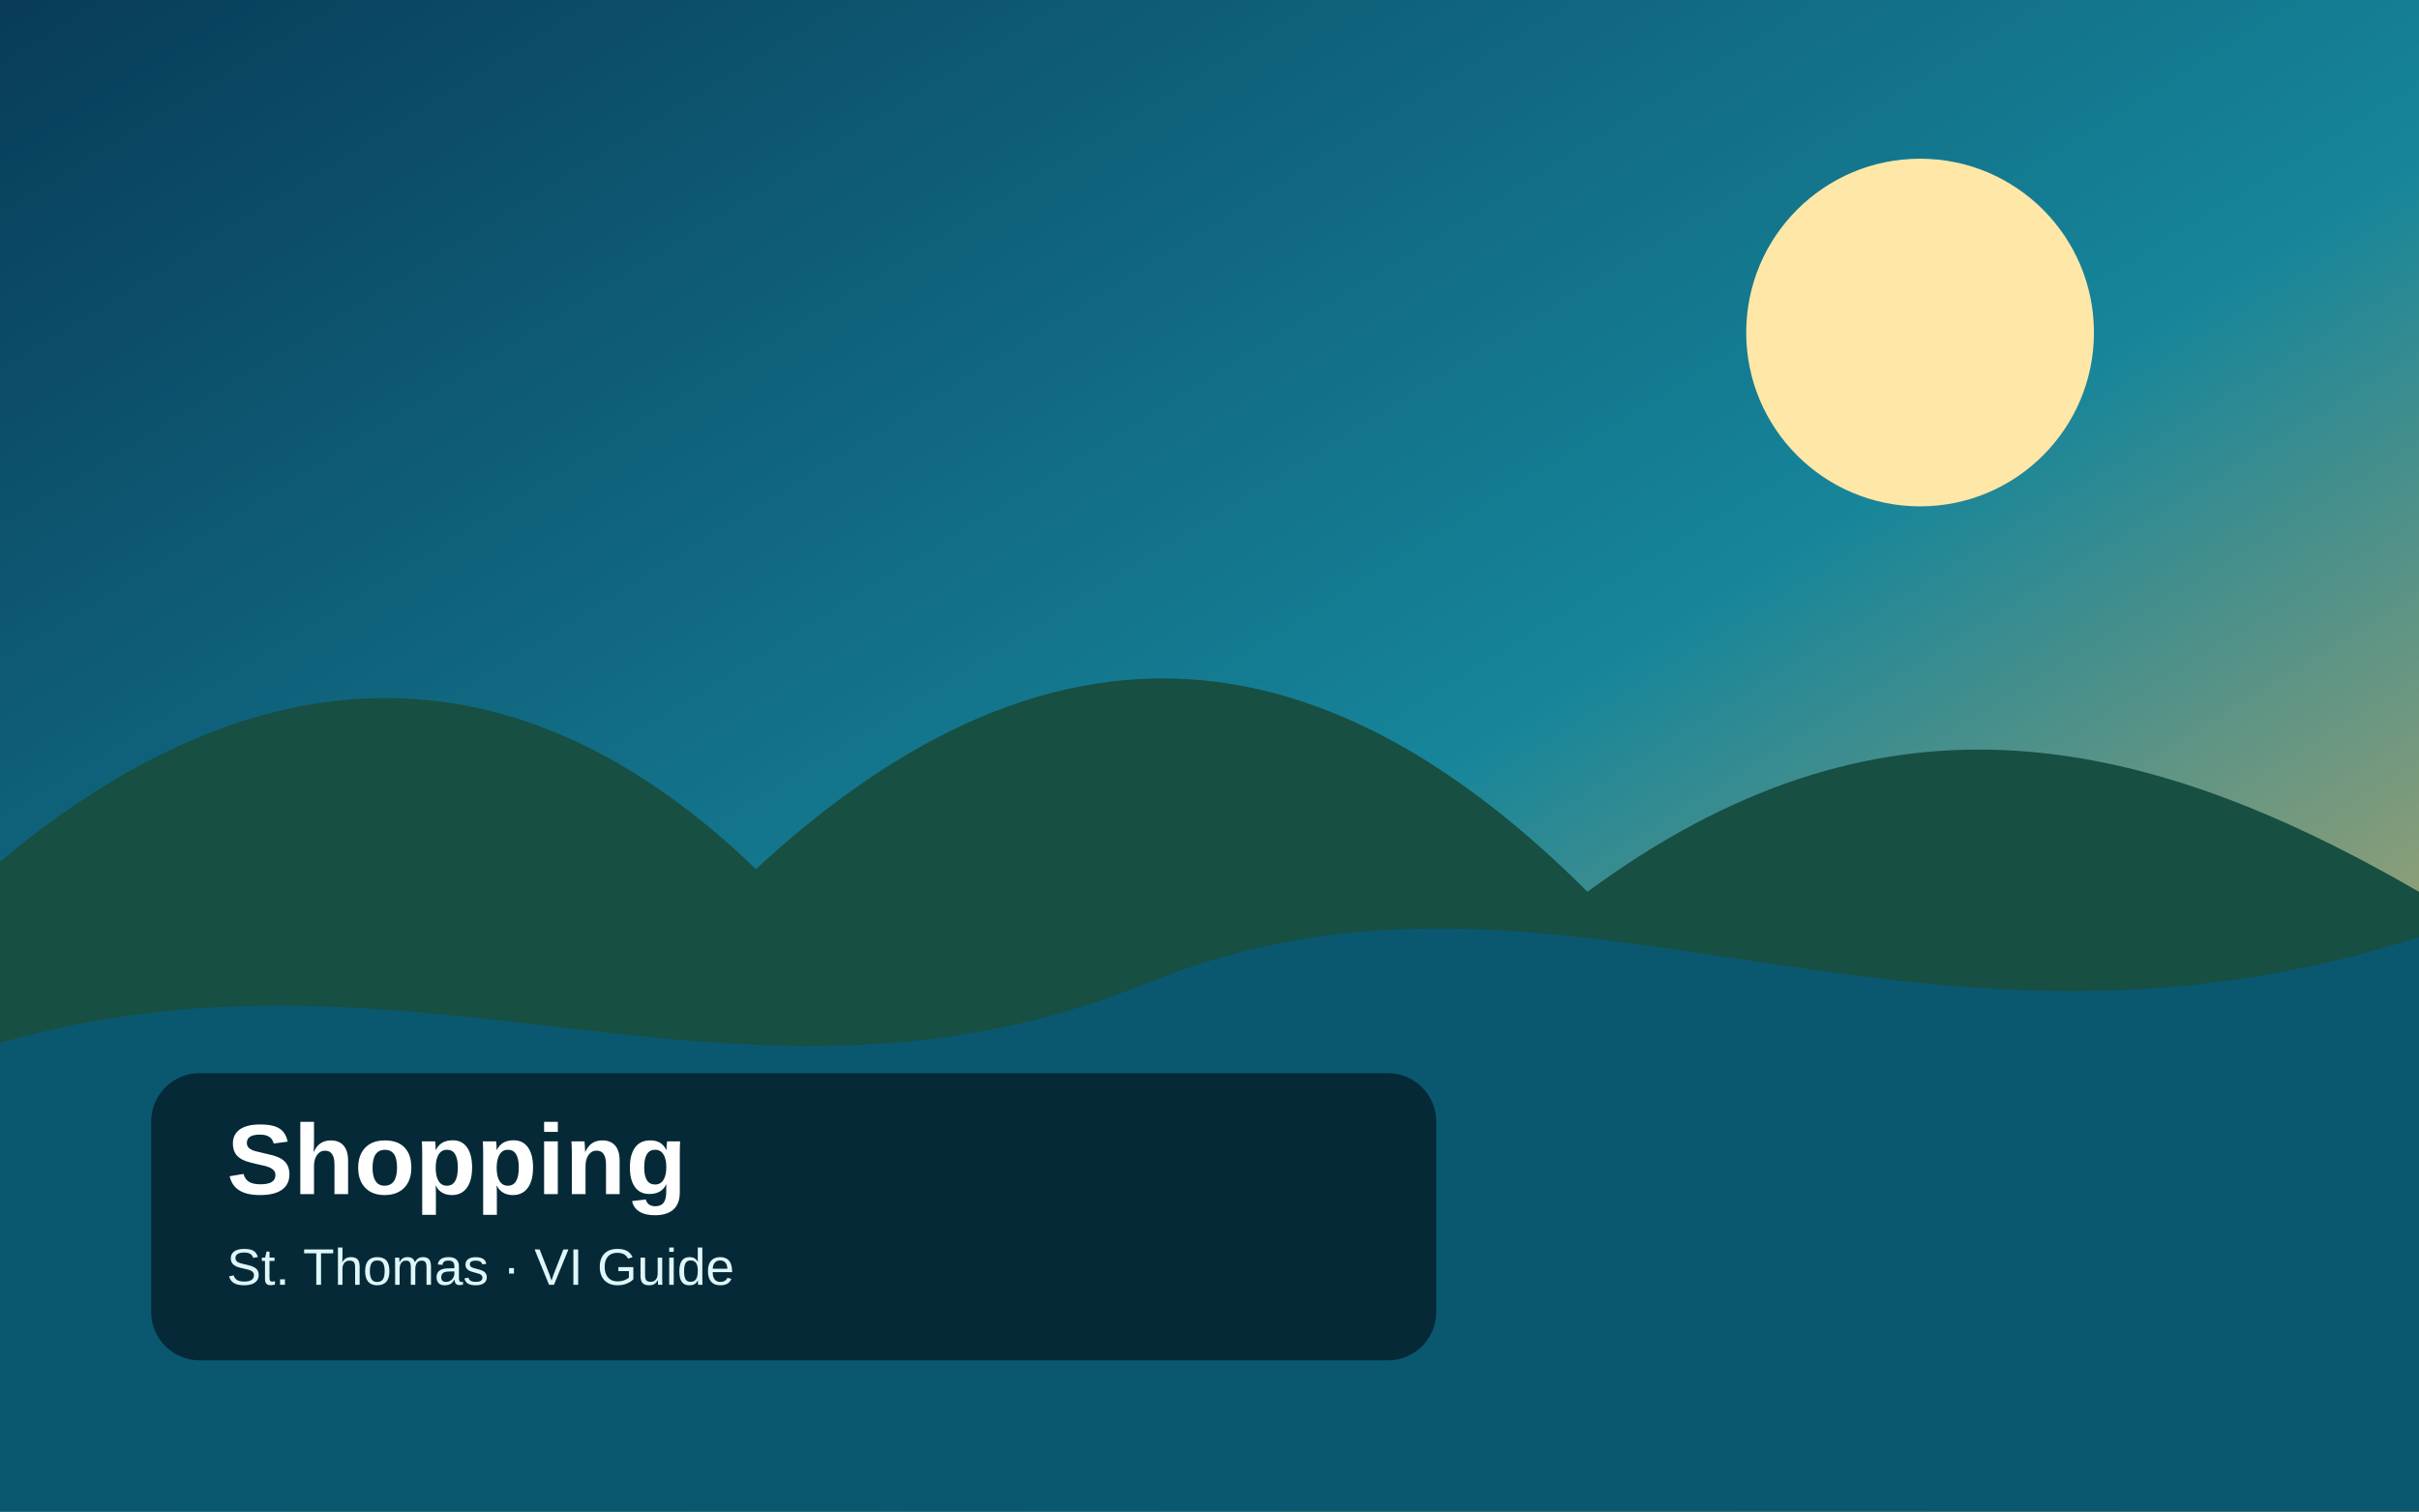
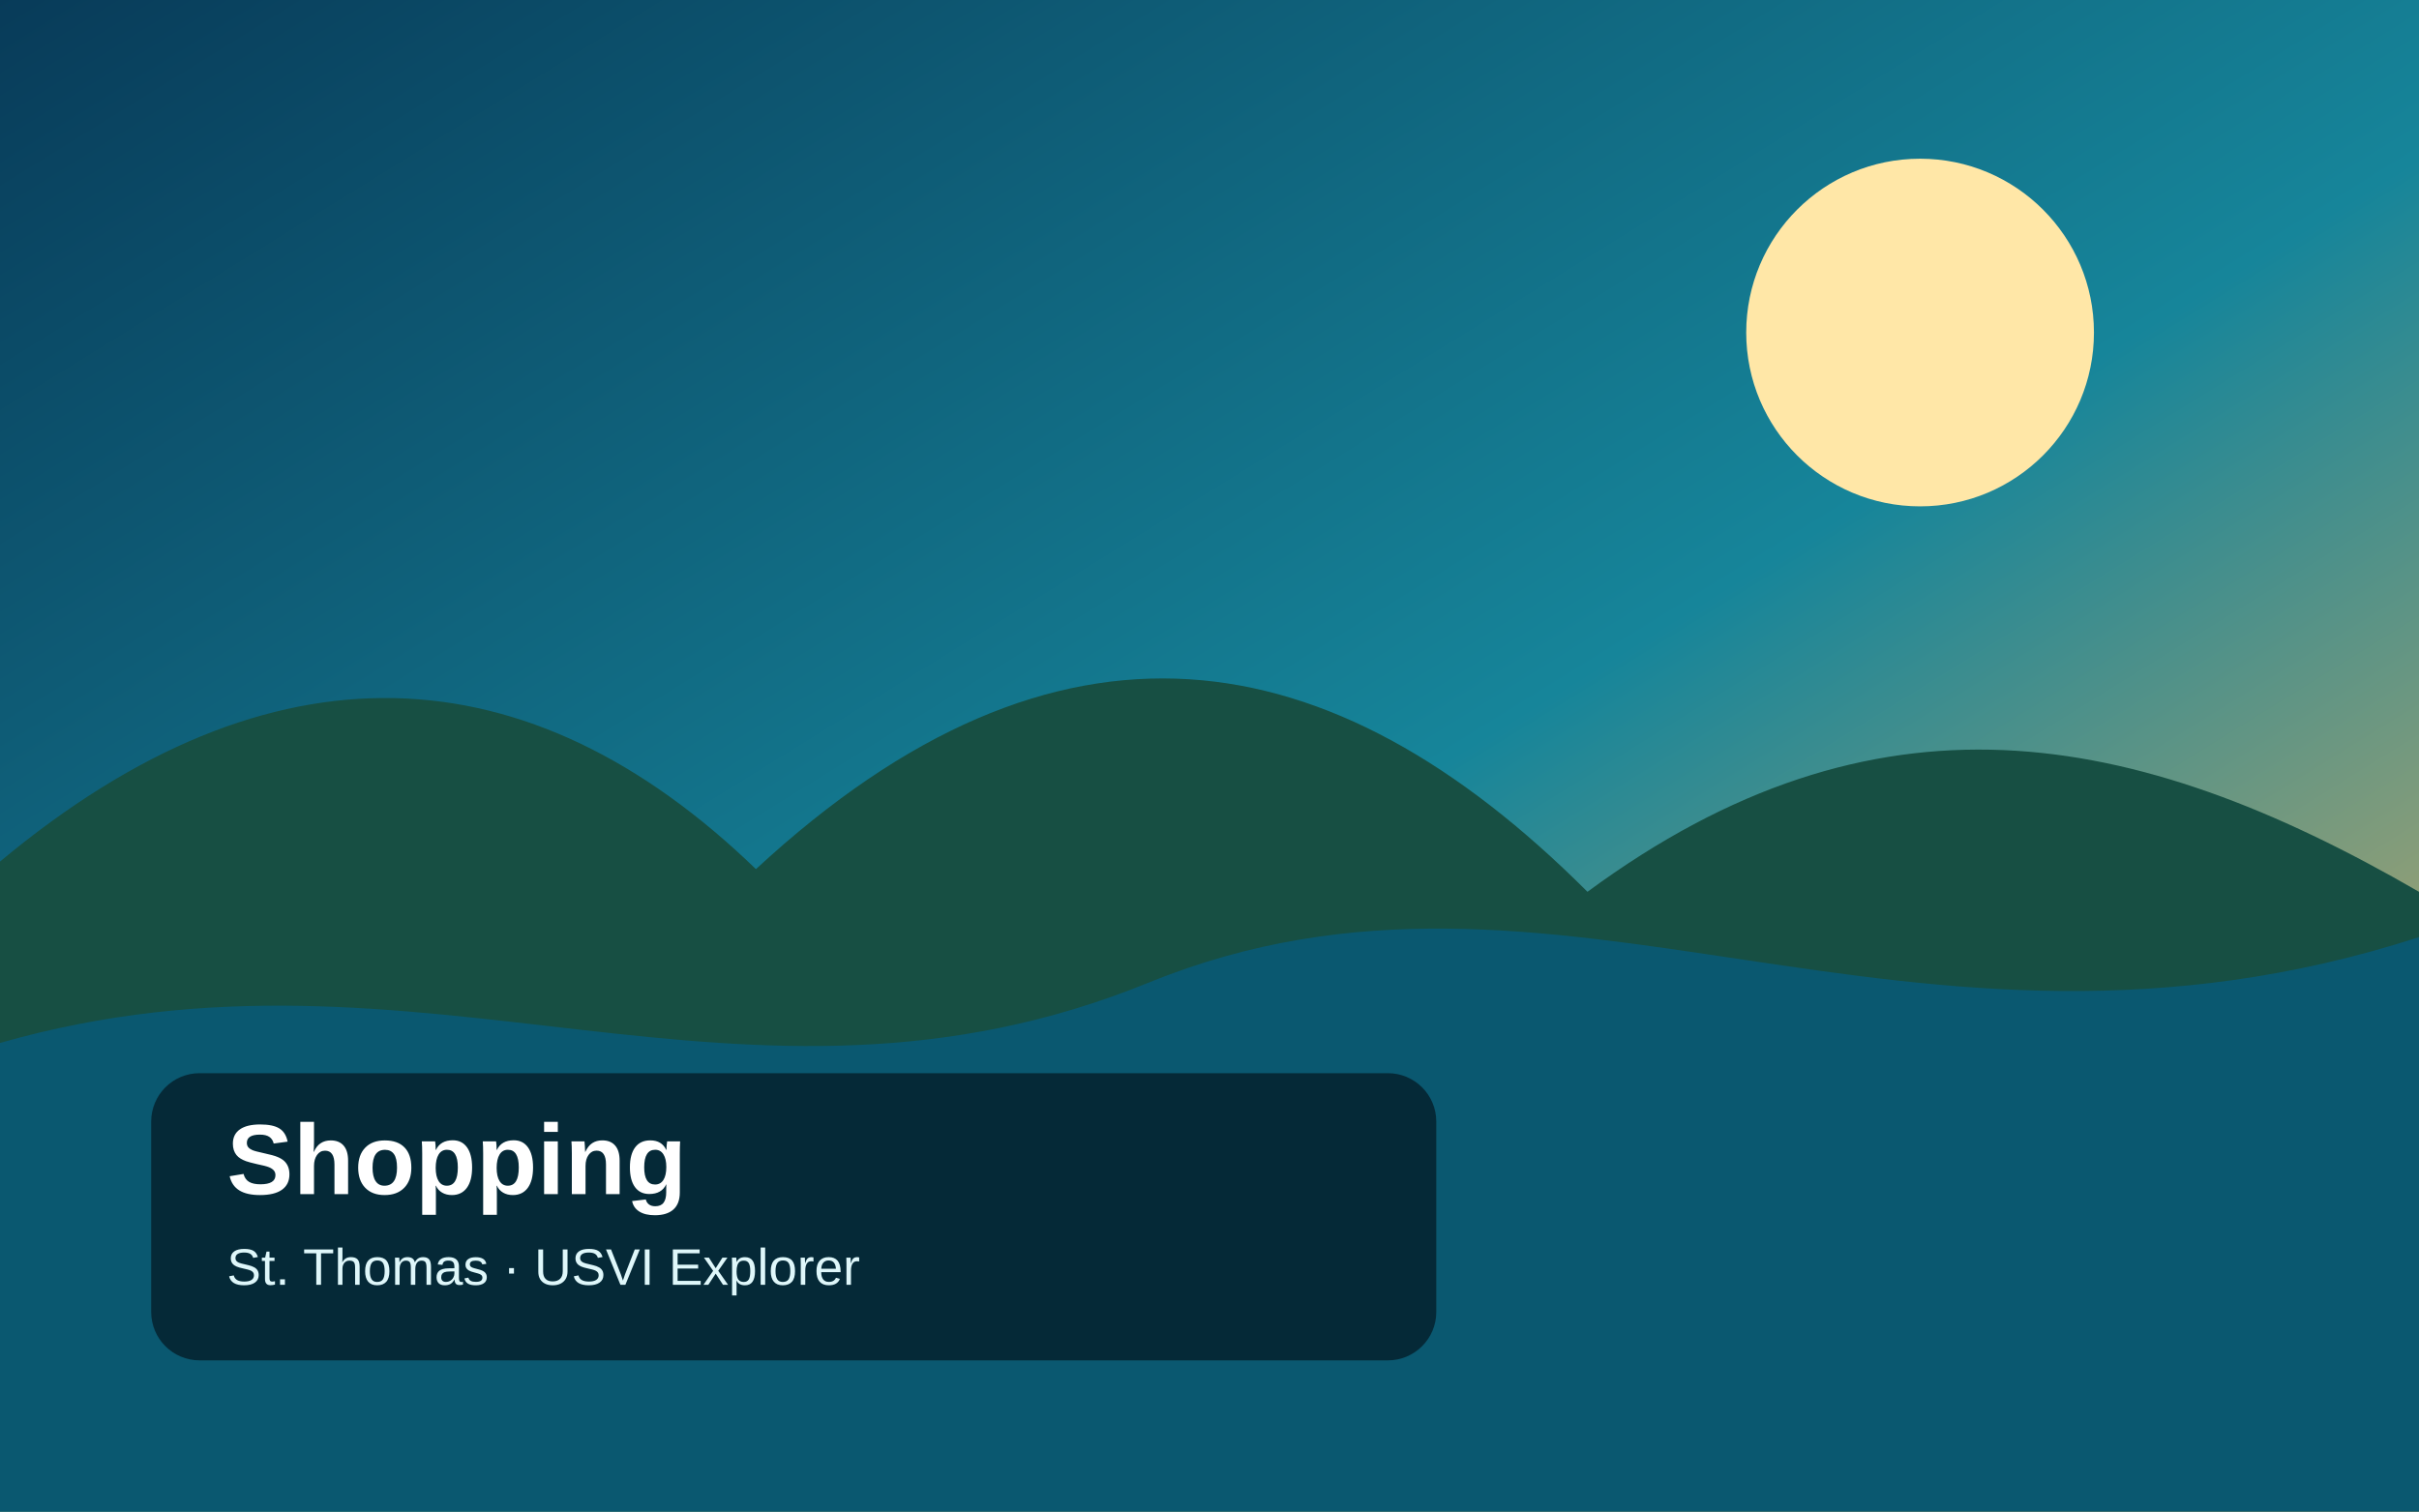
<svg xmlns="http://www.w3.org/2000/svg" width="1600" height="1000" viewBox="0 0 1600 1000">
  <defs>
    <linearGradient id="a" x1="0" y1="0" x2="1" y2="1">
      <stop stop-color="#083b59" />
      <stop offset=".55" stop-color="#16859a" />
      <stop offset="1" stop-color="#f0b35a" />
    </linearGradient>
  </defs>
  <rect width="1600" height="1000" fill="url(#a)" />
  <circle cx="1270" cy="220" r="115" fill="#ffe7a7" />
  <path d="M0 570C180 420 350 430 500 575C700 390 880 420 1050 590C1240 450 1410 480 1600 590V1000H0Z" fill="#174f43" />
  <path d="M0 690C280 610 490 760 760 650C1030 540 1260 730 1600 620V1000H0Z" fill="#0a5870" />
  <rect x="100" y="710" width="850" height="190" rx="32" fill="#041f2b" opacity=".82" />
  <text x="150" y="790" font-family="Arial" font-size="66" font-weight="700" fill="white">Shopping</text>
-   <text x="150" y="850" font-family="Arial" font-size="34" fill="#dff7fa">St. Thomas · VI Guide</text>
+   <text x="150" y="850" font-family="Arial" font-size="34" fill="#dff7fa">St. Thomas · USVI Explorer</text>
</svg>
